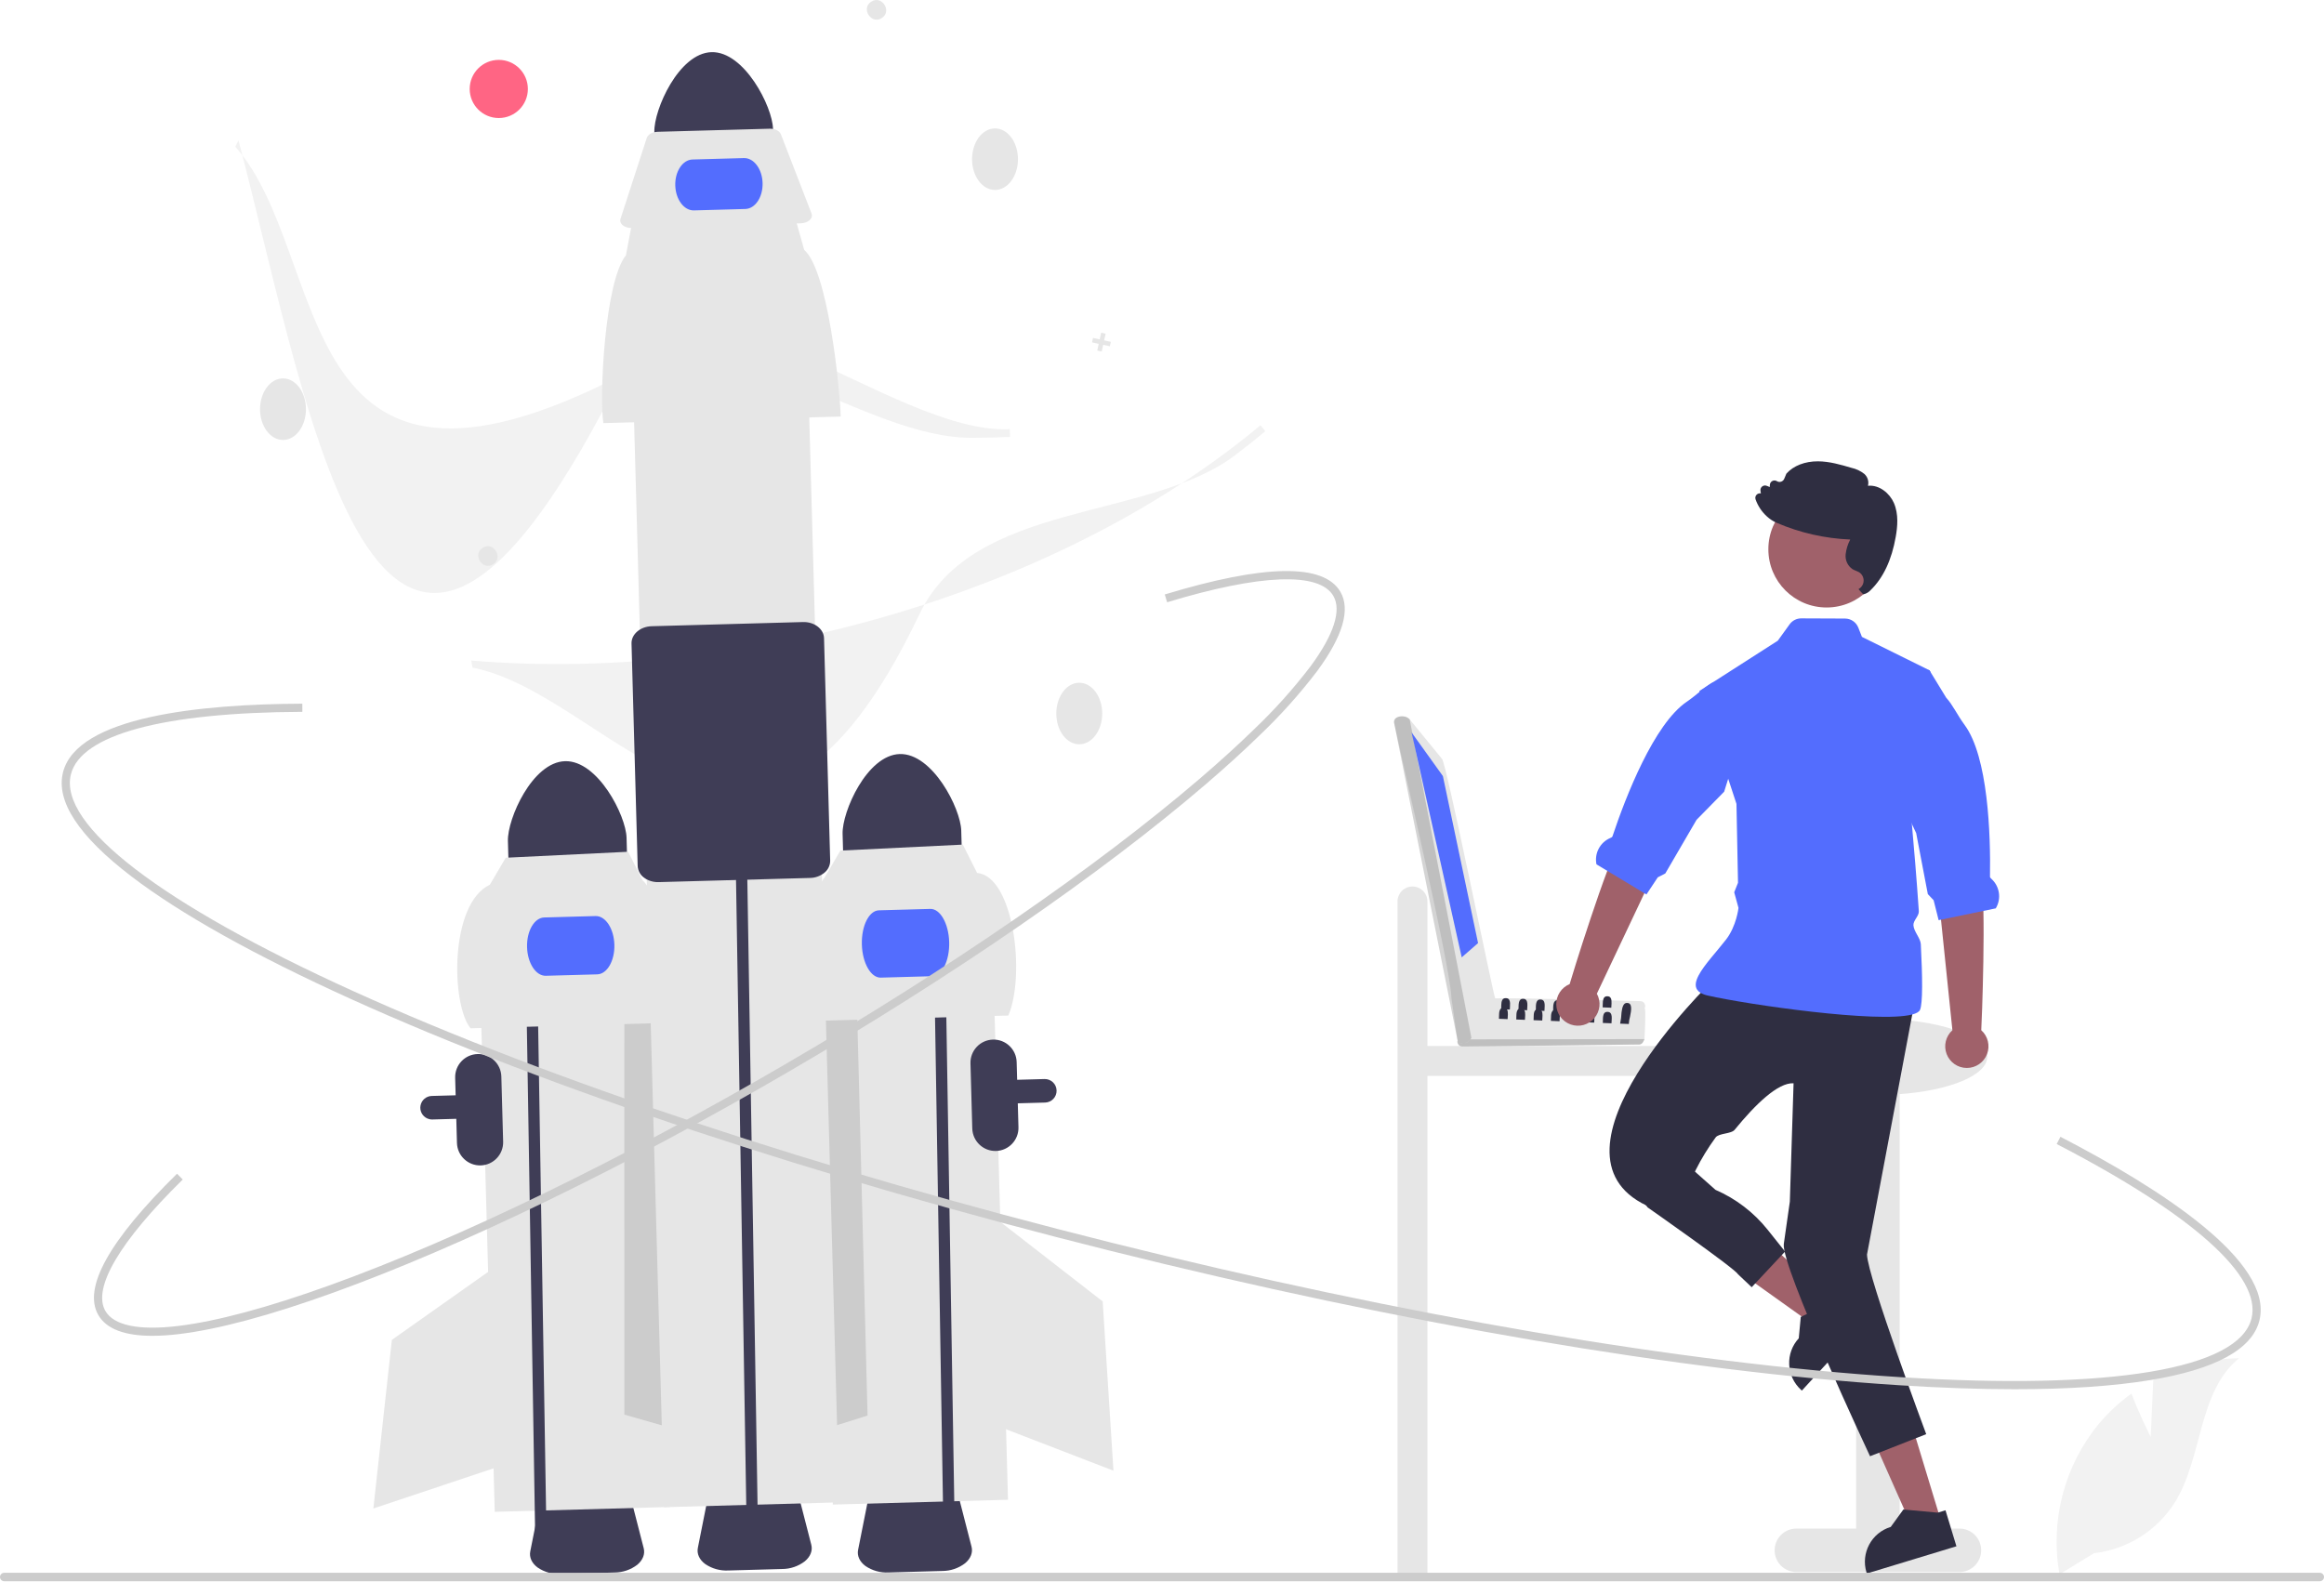
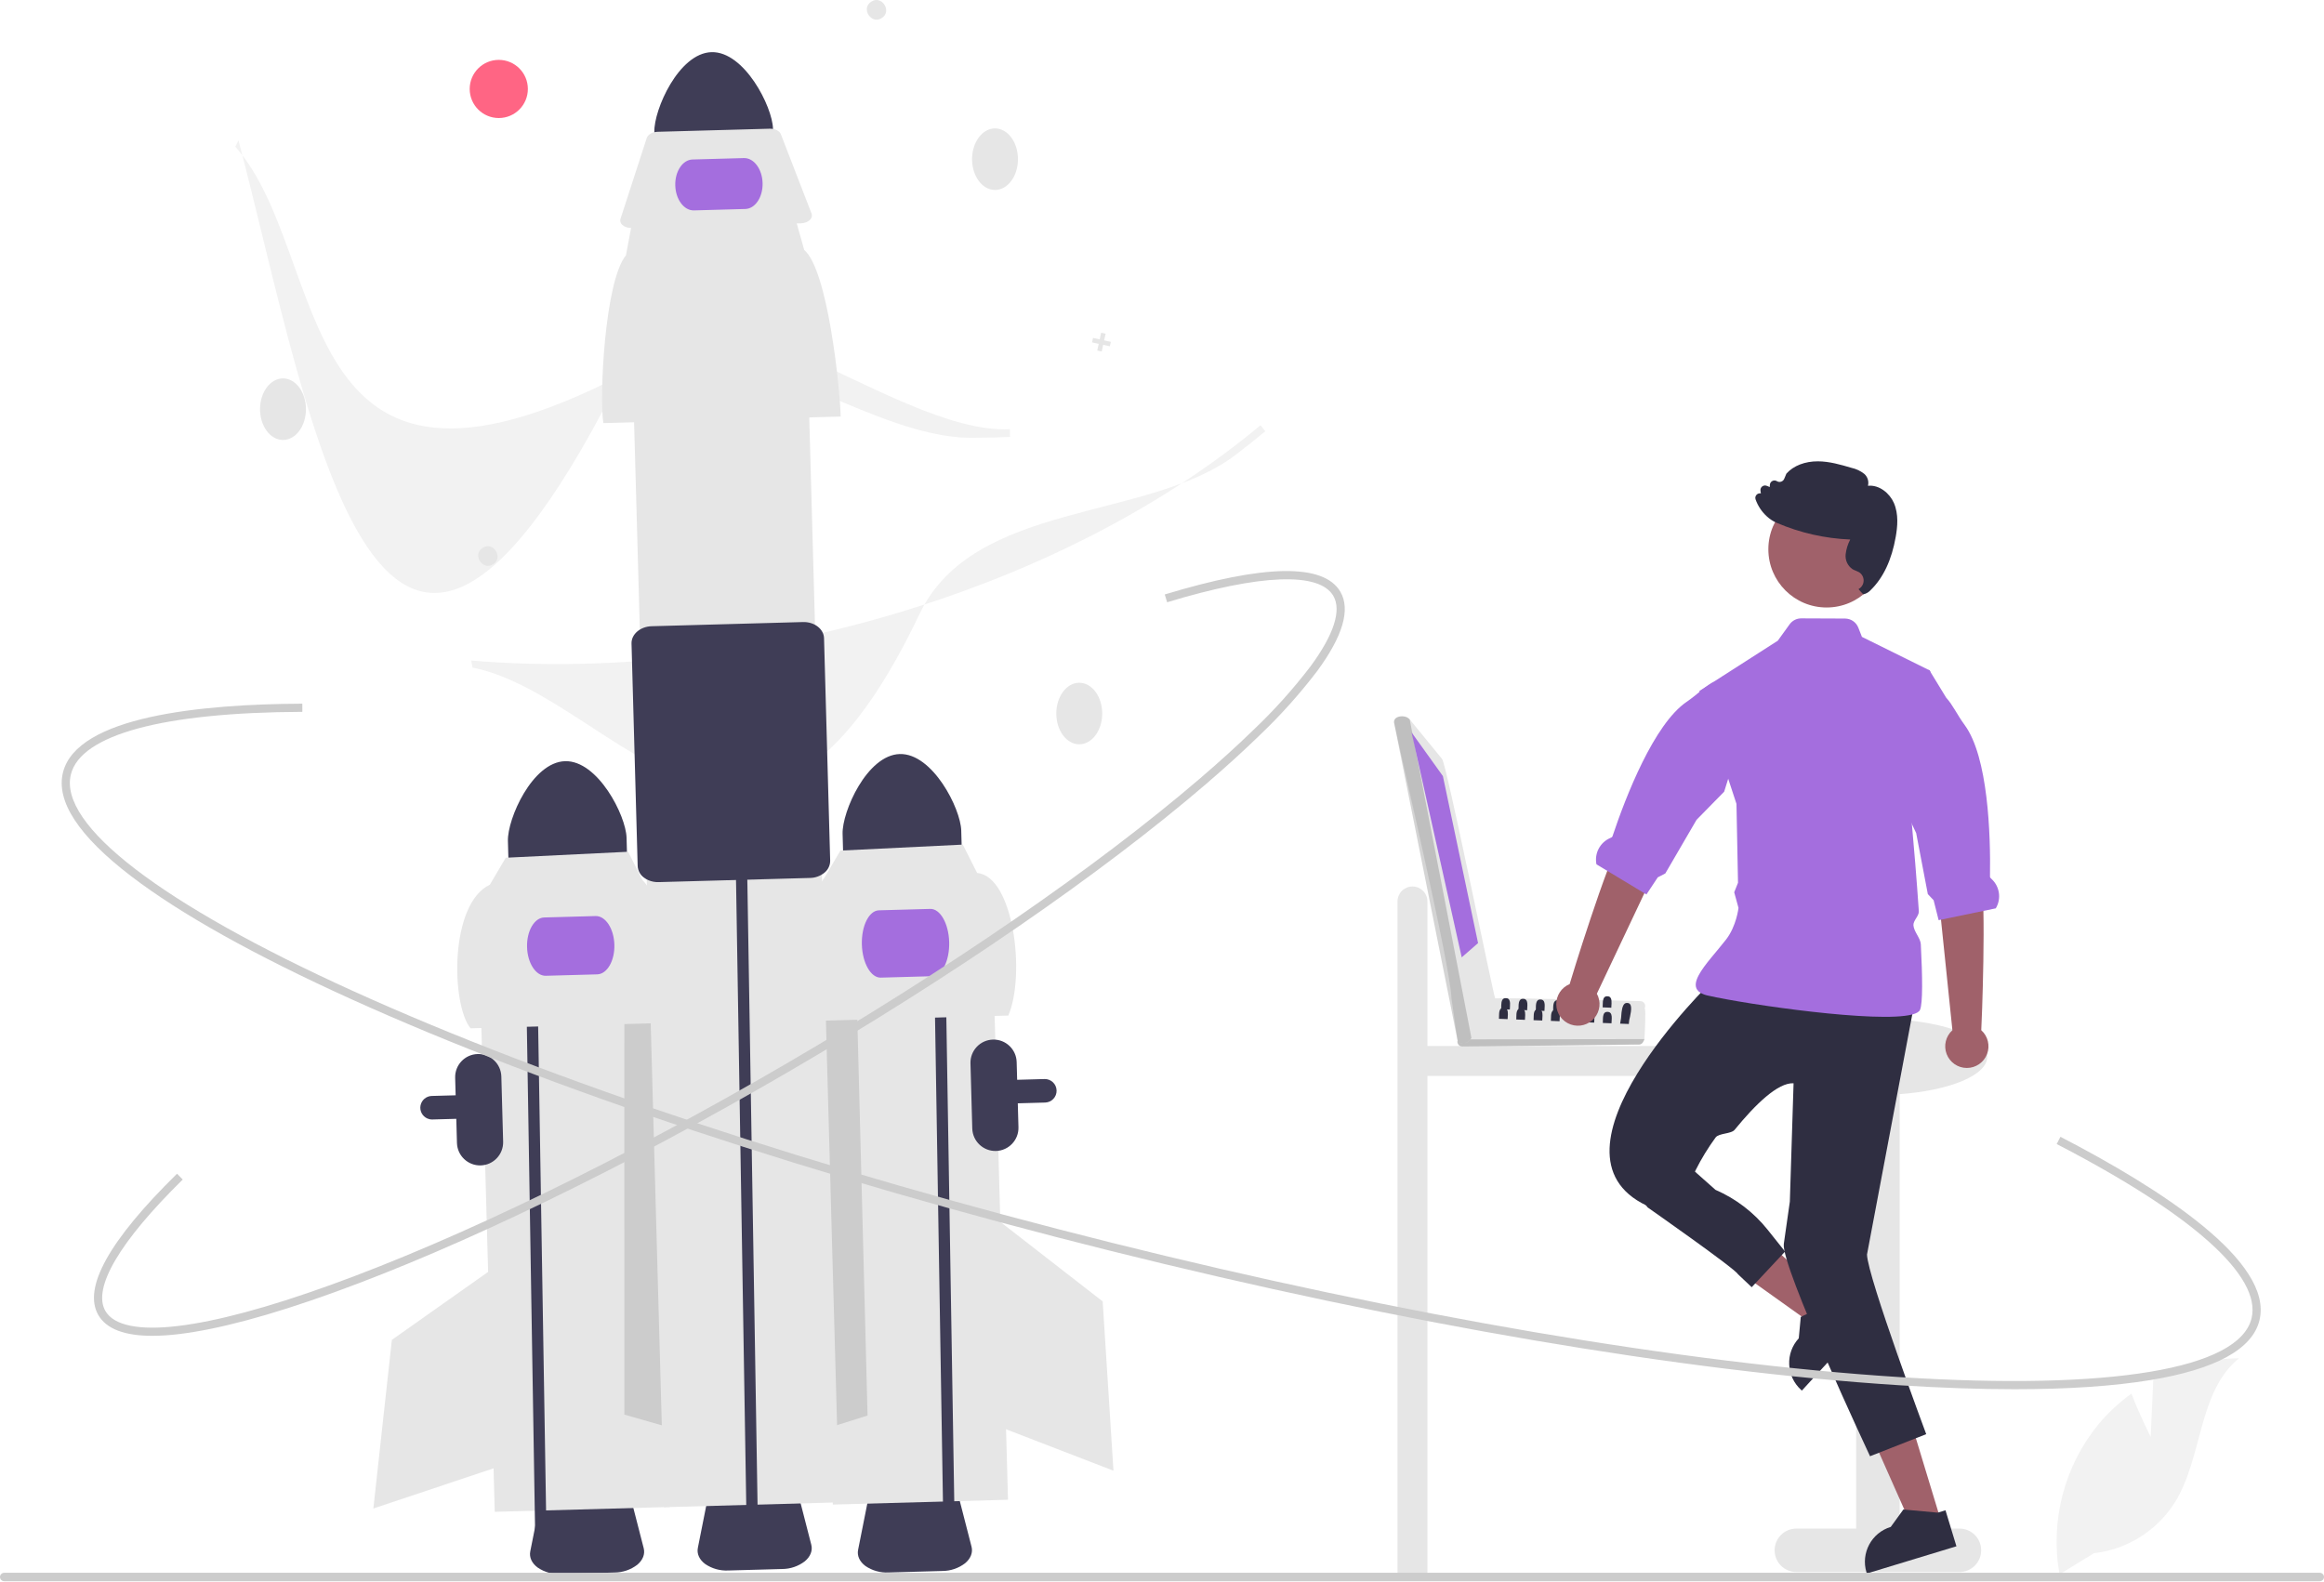
<svg xmlns="http://www.w3.org/2000/svg" data-name="Layer 1" width="855.157" height="581.907" viewBox="0 0 855.157 581.907">
  <path d="M696.927,503.797a5.5,5.5,0,0,1,5.5,5.5v53.206h105.5a5.5,5.5,0,0,1,0,11h-105.5v184h-11V509.297A5.5,5.5,0,0,1,696.927,503.797Z" transform="translate(-177.1854 -177.5591)" fill="#e6e6e6" />
  <path d="M403.333,756.253l-19.832.548a13.812,13.812,0,0,1-8.486-2.379c-2.154-1.602-3.142-3.768-2.708-5.943l3.903-19.613c.735-3.7,5.27-6.497,10.78-6.649l10.952-.302c5.51-.152,10.192,2.39,11.13,6.044l4.979,19.368c.552,2.148-.314,4.365-2.376,6.083A13.812,13.812,0,0,1,403.333,756.253Z" transform="translate(-177.1854 -177.5591)" fill="#3f3d56" />
  <path d="M523.963,755.693l-19.832.548a13.812,13.812,0,0,1-8.486-2.379c-2.154-1.602-3.142-3.768-2.708-5.943l3.903-19.613c.735-3.7,5.27-6.497,10.78-6.649l10.952-.302c5.51-.152,10.192,2.39,11.13,6.044l4.979,19.368c.552,2.148-.314,4.365-2.376,6.083A13.812,13.812,0,0,1,523.963,755.693Z" transform="translate(-177.1854 -177.5591)" fill="#3f3d56" />
  <path d="M334.467,589.188a4.331,4.331,0,0,1,1.595-8.308L561.53,574.655a4.33,4.33,0,0,1,4.449,4.208l0,0a4.336,4.336,0,0,1-4.209,4.448l-0-0-225.468,6.226A4.307,4.307,0,0,1,334.467,589.188Z" transform="translate(-177.1854 -177.5591)" fill="#3f3d56" />
  <rect x="356.219" y="515.396" width="64.474" height="217.68" transform="translate(-194.2683 -166.5985) rotate(-1.58175)" fill="#e6e6e6" />
  <polygon points="242.126 333.079 229.737 366.828 229.748 520.587 244.844 524.916 242.126 333.079" fill="#ccc" />
  <path d="M385.116,457.681c-12.057.342-21.257,21.209-21.036,29.352l.407,14.742,43.659-1.206-.407-14.742C407.511,477.685,397.174,457.357,385.116,457.681Z" transform="translate(-177.1854 -177.5591)" fill="#3f3d56" />
  <path d="M354.063,606.44a8.51,8.51,0,0,1-8.731-8.262l-.662-23.991a8.5,8.5,0,1,1,16.994-.469l.662,23.991A8.51,8.51,0,0,1,354.063,606.44Z" transform="translate(-177.1854 -177.5591)" fill="#3f3d56" />
  <polyline points="193.233 339.284 192.928 323.429 197.086 323.326 197.391 339.13 201.16 569.476 197.001 569.591" fill="#3f3d56" />
  <path d="M425.067,553.92l-74.739,2.064c-7.139-8.705-7.787-45.793,7.111-52.851l5.842-9.92,45.043-2.199,5.264,10.445C420.999,507.764,424.82,544.62,425.067,553.92Z" transform="translate(-177.1854 -177.5591)" fill="#e6e6e6" />
-   <path d="M396.936,536.132l-18.9.522c-3.647.101-6.748-4.631-6.911-10.546s2.672-10.811,6.319-10.912l18.9-.522c3.647-.101,6.748,4.631,6.911,10.546S400.583,536.032,396.936,536.132Z" transform="translate(-177.1854 -177.5591)" fill="#536dfe" />
+   <path d="M396.936,536.132l-18.9.522c-3.647.101-6.748-4.631-6.911-10.546s2.672-10.811,6.319-10.912l18.9-.522c3.647-.101,6.748,4.631,6.911,10.546S400.583,536.032,396.936,536.132Z" transform="translate(-177.1854 -177.5591)" fill="#a46ede" />
  <polygon points="183.151 465.568 144.192 493.088 137.386 555.138 182.834 539.953 183.151 465.568" fill="#e6e6e6" />
  <rect x="480.63" y="512.731" width="64.474" height="217.68" transform="translate(-194.1474 -163.1654) rotate(-1.58175)" fill="#e6e6e6" />
  <polygon points="301.996 333.806 315.257 367.222 319.236 520.93 304.257 525.649 301.996 333.806" fill="#ccc" />
  <ellipse cx="397.132" cy="262.584" rx="8.447" ry="11.327" fill="#e6e6e6" />
  <path d="M508.269,455.051c-12.057.342-21.257,21.209-21.036,29.352l.407,14.742,43.659-1.206L530.892,483.197C530.663,475.054,520.326,454.727,508.269,455.051Z" transform="translate(-177.1854 -177.5591)" fill="#3f3d56" />
  <polyline points="343.567 344.247 343.262 328.392 347.42 328.288 347.725 344.093 351.494 574.439 347.335 574.554" fill="#3f3d56" />
  <path d="M548.219,551.29l-74.739,2.064c-1.303-7.877.383-44.633,7.111-52.851l5.842-9.92,45.043-2.199,5.264,10.445C550.039,499.912,554.691,536.032,548.219,551.29Z" transform="translate(-177.1854 -177.5591)" fill="#e6e6e6" />
-   <path d="M520.18,536.813l-18.9.522c-3.647.101-6.768-5.374-6.957-12.202s2.626-12.466,6.273-12.567l18.9-.522c3.647-.101,6.768,5.374,6.957,12.202S523.827,536.712,520.18,536.813Z" transform="translate(-177.1854 -177.5591)" fill="#536dfe" />
+   <path d="M520.18,536.813l-18.9.522c-3.647.101-6.768-5.374-6.957-12.202s2.626-12.466,6.273-12.567l18.9-.522c3.647-.101,6.768,5.374,6.957,12.202S523.827,536.712,520.18,536.813Z" transform="translate(-177.1854 -177.5591)" fill="#a46ede" />
  <polygon points="368.086 449.662 405.749 478.93 409.715 541.227 365.009 523.983 368.086 449.662" fill="#e6e6e6" />
  <path d="M534.754,338.68c-40.413,0-86.857-44.846-127.949-23.539-124.415,64.514-107.289-43.44-143.032-83.589l1.173-2.354c27.059,103.218,51.543,267.692,142.399,83.205,22.759-46.214,97.455,25.22,141.423,23.113l.076,2.829Q541.88,338.681,534.754,338.68Z" transform="translate(-177.1854 -177.5591)" fill="#f2f2f2" />
  <path d="M631.751,345.026c-32.216,24.4-96.316,16.691-116.208,58.487-60.228,126.545-111.754,30.148-164.488,19.724l-.486-2.585c52.79,4.378,109.414-2.415,163.751-19.648,49.104-15.571,92.915-38.736,126.692-66.962l1.769,2.209Q637.432,340.725,631.751,345.026Z" transform="translate(-177.1854 -177.5591)" fill="#f2f2f2" />
  <ellipse cx="104.132" cy="150.584" rx="8.447" ry="11.327" fill="#e6e6e6" />
  <ellipse cx="366.132" cy="58.584" rx="8.447" ry="11.327" fill="#e6e6e6" />
  <path d="M358.656,385.188c-3.862,2.573-7.815-3.551-3.878-6.01C358.639,376.605,362.592,382.729,358.656,385.188Z" transform="translate(-177.1854 -177.5591)" fill="#e6e6e6" />
  <path d="M501.656,184.188c-3.862,2.573-7.815-3.551-3.878-6.01C501.639,175.605,505.592,181.729,501.656,184.188Z" transform="translate(-177.1854 -177.5591)" fill="#e6e6e6" />
  <polygon points="408.749 125.801 406.292 125.262 406.83 122.804 405.192 122.445 404.653 124.903 402.196 124.365 401.837 126.003 404.294 126.542 403.756 128.999 405.394 129.358 405.933 126.9 408.39 127.439 408.749 125.801" fill="#e6e6e6" />
  <circle cx="183.535" cy="32.737" r="10.702" fill="#ff6584" />
  <path d="M439.001,196.75c-12.057.342-21.257,21.209-21.036,29.352l.407,14.742,43.659-1.206-.407-14.742C461.396,216.753,451.059,196.426,439.001,196.75Z" transform="translate(-177.1854 -177.5591)" fill="#3f3d56" />
  <path d="M464.998,754.968l-19.832.548a13.812,13.812,0,0,1-8.486-2.379c-2.154-1.602-3.142-3.768-2.708-5.943l3.903-19.613c.736-3.7,5.27-6.497,10.78-6.649l10.952-.302c5.51-.152,10.192,2.39,11.13,6.044l4.979,19.368c.552,2.148-.314,4.365-2.376,6.083A13.812,13.812,0,0,1,464.998,754.968Z" transform="translate(-177.1854 -177.5591)" fill="#3f3d56" />
  <rect x="415.453" y="291.401" width="64.474" height="440.016" transform="translate(-191.1314 -165.0065) rotate(-1.58175)" fill="#e6e6e6" />
  <polyline points="270.868 325.949 270.563 310.094 274.721 309.991 275.026 325.795 278.795 556.141 274.636 556.256" fill="#3f3d56" />
  <path d="M486.531,330.851,399.205,333.262c-1.523-9.203.447-52.15,8.308-61.752l2.154-11.462,60.297-1.665,3.155,11.171C481.778,276.922,486.242,319.985,486.531,330.851Z" transform="translate(-177.1854 -177.5591)" fill="#e6e6e6" />
  <path d="M471.87,259.735l-62.223,1.718c-2.297.063-4.193-1.142-4.236-2.693a1.952,1.952,0,0,1,.097-.658l9.665-29.775c.414-1.275,2.061-2.211,3.984-2.264l41.264-1.139c1.923-.053,3.619.791,4.103,2.041l11.293,29.196c.578,1.493-.756,3.047-2.98,3.471A6.081,6.081,0,0,1,471.87,259.735Z" transform="translate(-177.1854 -177.5591)" fill="#e6e6e6" />
  <path d="M415.786,501.486a7.626,7.626,0,0,1-1.581-.915,5.604,5.604,0,0,1-2.379-4.321l-2.261-81.878c-.093-3.389,3.225-6.241,7.398-6.356l55.703-1.538c4.173-.116,7.643,2.549,7.737,5.938l2.261,81.878a5.603,5.603,0,0,1-2.137,4.446,8.506,8.506,0,0,1-5.261,1.91l-55.702,1.538A8.92,8.92,0,0,1,415.786,501.486Z" transform="translate(-177.1854 -177.5591)" fill="#3f3d56" />
-   <path d="M451.438,254.466l-18.9.522c-3.647.101-6.731-4.02-6.874-9.184s2.709-9.449,6.356-9.55l18.9-.522c3.647-.101,6.731,4.02,6.874,9.184S455.085,254.365,451.438,254.466Z" transform="translate(-177.1854 -177.5591)" fill="#536dfe" />
+   <path d="M451.438,254.466l-18.9.522c-3.647.101-6.731-4.02-6.874-9.184s2.709-9.449,6.356-9.55l18.9-.522c3.647-.101,6.731,4.02,6.874,9.184S455.085,254.365,451.438,254.466Z" transform="translate(-177.1854 -177.5591)" fill="#a46ede" />
  <path d="M898.194,740.087h-22V580.21c18.402-1.32,32.233-6.955,32.233-13.707,0-7.732-18.132-14-40.5-14s-40.5,6.268-40.5,14c0,6.818,14.1,12.494,32.767,13.742V740.087h-22a8,8,0,0,0,0,16h60a8,8,0,0,0,0-16Z" transform="translate(-177.1854 -177.5591)" fill="#e6e6e6" />
  <polygon points="676.847 481.363 669.62 489.238 635.806 465.112 646.471 453.489 676.847 481.363" fill="#a0616a" />
  <path d="M835.554,679.707a13.322,13.322,0,0,0,4.336,9.307l.318.296,9.478-10.329,13.821-15.064-10.203-9.367-1.842,2.012-.192.207-9.182,4.343-1.946.925-.333.155-.732,7.865v.007A13.283,13.283,0,0,0,835.554,679.707Z" transform="translate(-177.1854 -177.5591)" fill="#2f2e41" />
  <polygon points="714.287 559.924 704.06 563.031 687.21 525.063 702.304 520.478 714.287 559.924" fill="#a0616a" />
  <path d="M863.987,756.202l.126.422,32.976-10.018-4.025-13.251-2.604.792-.274.081-12.26-1.125-.363-.03-4.639,6.4a13.413,13.413,0,0,0-8.938,16.728Z" transform="translate(-177.1854 -177.5591)" fill="#2f2e41" />
-   <path id="ad16ec3e-8c70-4d69-a6df-f9bf45b483f6-125" data-name="Path 17" d="M807.142,538.687s-65.294,63.042-24.016,82.556h12.758a84.503,84.503,0,0,1,12.611-25.108c1.205-1.577,5.721-1.257,6.975-2.794,7.657-9.387,15.958-17.448,21.691-17.128l-1.372,43.558L833.571,635.308c-1.165,8.032,31.727,78.161,31.727,78.161L885.972,705.344s-21.54-57.762-21.792-66.089L881.442,547.693Z" transform="translate(-177.1854 -177.5591)" fill="#2f2e41" />
-   <path d="M801.698,541.796a3.89,3.89,0,0,0,1.273,1.154,8.99,8.99,0,0,0,2.671.991c14.701,3.337,62.726,10.255,75.192,6.955,1.532-.4,2.53-.962,2.856-1.702,1.043-2.338.91-12.215.296-24.142-.111-2.234-2.575-4.654-2.723-6.992-.104-1.753,2.109-3.403,1.99-5.186-.814-12.06-1.864-24.349-2.567-32.118-.444-4.994-.747-8.116-.747-8.116l7.584-47.817-.355-.585-.4-.2-24.453-12.104-1.332-3.403a5.267,5.267,0,0,0-4.876-3.337l-16.107-.067a5.249,5.249,0,0,0-4.284,2.175l-4.365,6.045-28.855,18.497.111.34,13.54,41.203.067,3.211v.007l.503,25.821-1.398,3.5,1.576,5.741s-.725,6.711-4.609,11.697c-3.522,4.528-8.005,9.248-10.033,13.081v.007C801.128,538.571,800.751,540.405,801.698,541.796Z" transform="translate(-177.1854 -177.5591)" fill="#536dfe" />
-   <path id="ef5568b9-6037-4ec0-9cfc-fa22633e4b80-126" data-name="Path 18" d="M779.991,617.498l3.49,4.41s32.098,22.456,33.2,24.555l5.073,4.8,12.274-13.12-6.383-8a50.107,50.107,0,0,0-19.221-14.716h0l-9.782-8.679Z" transform="translate(-177.1854 -177.5591)" fill="#2f2e41" />
+   <path id="ad16ec3e-8c70-4d69-a6df-f9bf45b483f6-113" data-name="Path 17" d="M807.142,538.687s-65.294,63.042-24.016,82.556h12.758a84.503,84.503,0,0,1,12.611-25.108c1.205-1.577,5.721-1.257,6.975-2.794,7.657-9.387,15.958-17.448,21.691-17.128l-1.372,43.558L833.571,635.308c-1.165,8.032,31.727,78.161,31.727,78.161L885.972,705.344s-21.54-57.762-21.792-66.089L881.442,547.693Z" transform="translate(-177.1854 -177.5591)" fill="#2f2e41" />
+   <path d="M801.698,541.796a3.89,3.89,0,0,0,1.273,1.154,8.99,8.99,0,0,0,2.671.991c14.701,3.337,62.726,10.255,75.192,6.955,1.532-.4,2.53-.962,2.856-1.702,1.043-2.338.91-12.215.296-24.142-.111-2.234-2.575-4.654-2.723-6.992-.104-1.753,2.109-3.403,1.99-5.186-.814-12.06-1.864-24.349-2.567-32.118-.444-4.994-.747-8.116-.747-8.116l7.584-47.817-.355-.585-.4-.2-24.453-12.104-1.332-3.403a5.267,5.267,0,0,0-4.876-3.337l-16.107-.067a5.249,5.249,0,0,0-4.284,2.175l-4.365,6.045-28.855,18.497.111.34,13.54,41.203.067,3.211v.007l.503,25.821-1.398,3.5,1.576,5.741s-.725,6.711-4.609,11.697c-3.522,4.528-8.005,9.248-10.033,13.081v.007C801.128,538.571,800.751,540.405,801.698,541.796Z" transform="translate(-177.1854 -177.5591)" fill="#a46ede" />
+   <path id="ef5568b9-6037-4ec0-9cfc-fa22633e4b80-114" data-name="Path 18" d="M779.991,617.498l3.49,4.41s32.098,22.456,33.2,24.555l5.073,4.8,12.274-13.12-6.383-8a50.107,50.107,0,0,0-19.221-14.716h0l-9.782-8.679Z" transform="translate(-177.1854 -177.5591)" fill="#2f2e41" />
  <path d="M895.61,556.69l-5.845-56.578L888.222,476.827l16.36-2.958s-.648,16.65,1.495,26.044c2.115,9.27.281,55.535.15,56.773a7.96,7.96,0,1,1-10.617.005Z" transform="translate(-177.1854 -177.5591)" fill="#a0616a" />
-   <path d="M876.128,471.006l4.558,9.751,1.591,3.396,4.284,22.433,2.138,2.271,1.842,7.332.866-.178,15.611-3.233,4.55-.94A8.65,8.65,0,0,0,909.999,501.015c-.311-.281-.57-.555-.562-.814.259-15.604-.695-44.096-9.315-55.823-2.738-3.722-4.38-7.428-6.77-10.018-.007-.007-.007-.015-.015-.015l-5.815-9.522-.355-.585-.4-.2Z" transform="translate(-177.1854 -177.5591)" fill="#536dfe" />
+   <path d="M876.128,471.006l4.558,9.751,1.591,3.396,4.284,22.433,2.138,2.271,1.842,7.332.866-.178,15.611-3.233,4.55-.94A8.65,8.65,0,0,0,909.999,501.015c-.311-.281-.57-.555-.562-.814.259-15.604-.695-44.096-9.315-55.823-2.738-3.722-4.38-7.428-6.77-10.018-.007-.007-.007-.015-.015-.015l-5.815-9.522-.355-.585-.4-.2Z" transform="translate(-177.1854 -177.5591)" fill="#a46ede" />
  <circle id="af7fa85c-211d-4c02-a612-cf38cfa53f1c" data-name="Ellipse 5" cx="672.128" cy="202.131" r="21.431" fill="#a0616a" />
  <path d="M874.761,375.079c.628-3.601,1.117-8.27-.681-12.42-1.519-3.493-5.32-6.768-9.545-6.326a4.399,4.399,0,0,0-1.373-4.399,11.555,11.555,0,0,0-4.688-2.204c-3.971-1.167-8.084-2.377-12.332-2.4-4.767-.026-8.99,1.607-11.58,4.486l-.063.093-.776,1.854a1.868,1.868,0,0,1-1.149,1.057,1.836,1.836,0,0,1-1.553-.19,1.695,1.695,0,0,0-2.581,1.366l-.041.791-1.112-.443a1.69,1.69,0,0,0-2.299,1.851l.148.941a1.811,1.811,0,0,0-1.38.311,1.655,1.655,0,0,0-.589,1.86,15.398,15.398,0,0,0,4.284,6.4,12.802,12.802,0,0,0,2.908,1.977q.329.166.685.315a76.252,76.252,0,0,0,26.963,6.108,15.654,15.654,0,0,0-1.674,5.372,5.875,5.875,0,0,0,2.514,5.541,7.399,7.399,0,0,0,1.204.552,7.941,7.941,0,0,1,1.155.534,3.598,3.598,0,0,1-.148,6.243s1.595,1.947,1.85,1.914a4.982,4.982,0,0,0,2.625-1.553C870.173,390.202,873.278,383.602,874.761,375.079Z" transform="translate(-177.1854 -177.5591)" fill="#2f2e41" />
  <path d="M968.583,706.352l.931-20.943a67.64,67.64,0,0,1,31.55-7.986c-15.153,12.389-13.259,36.269-23.532,52.929a40.686,40.686,0,0,1-29.835,18.801l-12.68,7.764a68.176,68.176,0,0,1,14.37-55.246A65.854,65.854,0,0,1,961.489,690.425C964.526,698.433,968.583,706.352,968.583,706.352Z" transform="translate(-177.1854 -177.5591)" fill="#f2f2f2" />
  <path d="M1032.342,757.913a1.549,1.549,0,0,1-1.553,1.553H178.739a1.553,1.553,0,0,1,0-3.106h852.05A1.549,1.549,0,0,1,1032.342,757.913Z" transform="translate(-177.1854 -177.5591)" fill="#ccc" />
  <path d="M543.683,601.125a8.51,8.51,0,0,1-8.731-8.262l-.662-23.991a8.5,8.5,0,0,1,16.994-.469l.662,23.991A8.51,8.51,0,0,1,543.683,601.125Z" transform="translate(-177.1854 -177.5591)" fill="#3f3d56" />
  <path d="M918.54,688.807q-19.368,0-42.457-1.464c-79.614-5.056-182.738-22.633-290.376-49.492-107.638-26.859-206.93-59.794-279.585-92.734-35.393-16.047-62.556-31.236-80.735-45.147-19.247-14.727-27.666-27.564-25.024-38.153,5.148-20.629,50.731-25.142,88.064-25.295l.013,3c-51.268.21-81.514,8.387-85.166,23.022-4.652,18.64,33.287,47.741,104.087,79.841,72.496,32.868,171.605,65.739,279.073,92.557,107.467,26.816,210.401,44.363,289.84,49.408,77.579,4.928,124.743-2.938,129.395-21.578,3.862-15.477-21.598-38.275-71.689-64.198l1.379-2.664c36.397,18.836,78.646,45.852,73.222,67.589-2.643,10.589-16.105,17.965-40.015,21.923C954.935,687.676,938.194,688.807,918.54,688.807Z" transform="translate(-177.1854 -177.5591)" fill="#ccc" />
  <path d="M233.244,669.154c-10.246,0-16.907-2.546-19.855-7.607-5.814-9.98,3.923-27.493,28.941-52.051l2.102,2.141c-23.239,22.812-33.343,40.001-28.451,48.4,3.096,5.312,12.309,7.217,26.648,5.504,14.235-1.699,33.101-6.765,56.072-15.055,47.291-17.067,106.623-45.856,167.065-81.064,60.44-35.207,114.75-72.616,152.927-105.335,7.333-6.286,13.987-12.333,19.779-17.971a196.96,196.96,0,0,0,20.976-23.377c8.563-11.627,11.453-20.581,8.358-25.895-5.17-8.875-26.888-8.04-61.156,2.353l-.87-2.871c36.766-11.149,58.507-11.483,64.619-.992,3.797,6.519.926,16.337-8.534,29.184a199.923,199.923,0,0,1-21.299,23.748c-5.837,5.683-12.539,11.772-19.92,18.1-38.31,32.833-92.777,70.354-153.369,105.649-60.594,35.297-120.1,64.168-167.556,81.295-23.185,8.367-42.273,13.485-56.735,15.211A82.698,82.698,0,0,1,233.244,669.154Z" transform="translate(-177.1854 -177.5591)" fill="#ccc" />
  <path d="M780.787,545.982c-7.414-.148-47.24-1.291-53.771-1.01-.369-1.293-12.75,14.573-13.051,14.671a1.808,1.808,0,0,0,.605,2.908c.728.442,64.932-.746,65.71-.591a1.786,1.786,0,0,0,1.594-1.038l.429-.961c.045-1.644.583-10.048.1-11.485A1.778,1.778,0,0,0,780.787,545.982Z" transform="translate(-177.1854 -177.5591)" fill="#e6e6e6" />
  <path d="M782.303,559.959c-.377.905-.859,2.043-2.023,2.001l-65.032.73a1.794,1.794,0,0,1-1.565-2.633Z" transform="translate(-177.1854 -177.5591)" opacity="0.17" style="isolation:isolate" />
  <path d="M727.32,544.777c-.7-1.211-18.086-87.238-19.537-87.958l-11.87-14.521-1.061-.798c-1.475-.81-5.014-.262-4.696,1.991h0c2.789,13.37,20.726,89.518,21.119,101.39l2.159,15.124a1.863,1.863,0,0,0,2.3,1.53,3.583,3.583,0,0,0,2.877-2.079C718.773,558.923,728.133,545.087,727.32,544.777Z" transform="translate(-177.1854 -177.5591)" fill="#e6e6e6" />
  <path d="M695.91,442.299l22.703,117.161c-.759,1.922-4.312,3.268-5.139.747-.014-.003-23.291-116.644-23.315-116.713C689.911,440.687,694.55,440.598,695.91,442.299Z" transform="translate(-177.1854 -177.5591)" opacity="0.17" style="isolation:isolate" />
-   <polygon points="519.409 269.531 530.939 285.603 543.881 347.068 537.865 352.316 519.409 269.531" fill="#536dfe" />
+   <polygon points="519.409 269.531 530.939 285.603 543.881 347.068 537.865 352.316 519.409 269.531" fill="#a46ede" />
  <path d="M773.344,554.269l3.19.13a12.539,12.539,0,0,1,.46-2.76c.48-2.28.91-4.99-1.08-4.98-1.35-.13-1.81,1.58-2.05,3.44A26.318,26.318,0,0,1,773.344,554.269Z" transform="translate(-177.1854 -177.5591)" fill="#2f2e41" />
  <path d="M755.044,549.979l2.15.08,1.04.04c-.02-1.14.51-3.49-.78-4.07a1.6,1.6,0,0,0-.65-.13c-1.21-.07-1.57.85-1.68,1.91-.07.64-.04,1.32-.06,1.85C755.064,549.769,755.054,549.879,755.044,549.979Z" transform="translate(-177.1854 -177.5591)" fill="#2f2e41" />
  <path d="M748.674,549.719l2.16.09,1.03.04c-.02-1.31.67-4.17-1.43-4.21-1.94-.11-1.69,2.36-1.74,3.76C748.694,549.509,748.684,549.619,748.674,549.719Z" transform="translate(-177.1854 -177.5591)" fill="#2f2e41" />
  <path d="M742.304,549.469l2.15.08,1.04.04c-.02-1.3.67-4.16-1.43-4.2-1.94-.12-1.69,2.35-1.74,3.76C742.324,549.259,742.314,549.369,742.304,549.469Z" transform="translate(-177.1854 -177.5591)" fill="#2f2e41" />
  <path d="M735.934,549.209l2.16.09,1.03.04c-.02-1.31.67-4.16-1.43-4.21-1.94-.11-1.69,2.36-1.74,3.76C735.954,548.999,735.944,549.109,735.934,549.209Z" transform="translate(-177.1854 -177.5591)" fill="#2f2e41" />
  <path d="M729.564,548.959l2.15.08,1.04.04c-.02-1.2.56-3.71-.98-4.14h-.01a1.464,1.464,0,0,0-.44-.06,1.506,1.506,0,0,0-.54.05h-.01c-1.34.35-1.15,2.45-1.19,3.71C729.584,548.749,729.574,548.859,729.564,548.959Z" transform="translate(-177.1854 -177.5591)" fill="#2f2e41" />
  <path d="M766.914,548.279l3.19.13c0-.12,0-.25.01-.4a13.33,13.33,0,0,0,.04-2.29c-.11-.84-.47-1.5-1.48-1.52-1.03-.06-1.44.6-1.6,1.45a3.116,3.116,0,0,0-.08.44v.01C766.914,546.879,766.964,547.719,766.914,548.279Z" transform="translate(-177.1854 -177.5591)" fill="#2f2e41" />
  <path d="M760.544,548.019l3.19.13a23.28,23.28,0,0,0,.06-2.58c-.09-.88-.44-1.6-1.49-1.62-1.06-.07-1.47.65-1.63,1.54C760.524,546.349,760.604,547.379,760.544,548.019Z" transform="translate(-177.1854 -177.5591)" fill="#2f2e41" />
  <path d="M754.174,547.769l.95.04,2.24.09c-.01-.48.08-1.18.09-1.87a4.233,4.233,0,0,0-.02-.62c-.08-.93-.41-1.7-1.5-1.72-1.11-.06-1.5.71-1.64,1.65C754.154,546.179,754.234,547.149,754.174,547.769Z" transform="translate(-177.1854 -177.5591)" fill="#2f2e41" />
  <path d="M766.974,554.019l3.19.12c-.01-1.3.67-4.16-1.43-4.2C766.634,549.809,767.094,552.709,766.974,554.019Z" transform="translate(-177.1854 -177.5591)" fill="#2f2e41" />
  <path d="M760.604,553.759l3.19.13c-.01-1.31.67-4.17-1.43-4.21C760.264,549.559,760.724,552.459,760.604,553.759Z" transform="translate(-177.1854 -177.5591)" fill="#2f2e41" />
  <path d="M754.234,553.509l3.19.12c-.01-.93.34-2.65-.23-3.57a1.32,1.32,0,0,0-1.2-.63,1.406,1.406,0,0,0-.93.23C754.044,550.329,754.334,552.449,754.234,553.509Z" transform="translate(-177.1854 -177.5591)" fill="#2f2e41" />
  <path d="M747.864,553.249l3.19.13c-.01-.93.33-2.64-.22-3.57a1.323,1.323,0,0,0-1.21-.64,1.389,1.389,0,0,0-.93.23C747.674,550.089,747.964,552.199,747.864,553.249Z" transform="translate(-177.1854 -177.5591)" fill="#2f2e41" />
  <path d="M741.494,552.999l3.19.12c-.01-.93.34-2.65-.23-3.57a1.319,1.319,0,0,0-1.2-.63,1.405,1.405,0,0,0-.93.23C741.304,549.819,741.594,551.939,741.494,552.999Z" transform="translate(-177.1854 -177.5591)" fill="#2f2e41" />
  <path d="M735.124,552.739l3.19.13c-.01-.93.33-2.64-.22-3.57a1.312,1.312,0,0,0-1.21-.64,1.389,1.389,0,0,0-.93.23C734.934,549.579,735.224,551.689,735.124,552.739Z" transform="translate(-177.1854 -177.5591)" fill="#2f2e41" />
  <path d="M728.754,552.489l3.19.12c-.01-.93.33-2.64-.23-3.57a1.308,1.308,0,0,0-1.2-.63,1.405,1.405,0,0,0-.93.23C728.564,549.319,728.854,551.429,728.754,552.489Z" transform="translate(-177.1854 -177.5591)" fill="#2f2e41" />
  <path d="M764.78,543.245l24.313-51.421L798.286,470.375l-14.448-8.227s-4.921,15.919-10.064,24.067c-5.075,8.04-18.718,52.287-19.006,53.497a7.96,7.96,0,1,0,10.012,3.533Z" transform="translate(-177.1854 -177.5591)" fill="#a0616a" />
-   <path d="M764.632,495.638l18.388,11.093,4.17-6.303,2.777-1.433,11.494-19.737,10.162-10.354,13.427-42.919-17.47,2.621-.023.007c-3.112,1.651-5.896,4.602-9.713,7.203-12.026,8.196-22.395,34.752-27.335,49.559-.081.243-.414.412-.8.578a8.653,8.653,0,0,0-5.077,9.685Z" transform="translate(-177.1854 -177.5591)" fill="#536dfe" />
+   <path d="M764.632,495.638l18.388,11.093,4.17-6.303,2.777-1.433,11.494-19.737,10.162-10.354,13.427-42.919-17.47,2.621-.023.007c-3.112,1.651-5.896,4.602-9.713,7.203-12.026,8.196-22.395,34.752-27.335,49.559-.081.243-.414.412-.8.578a8.653,8.653,0,0,0-5.077,9.685Z" transform="translate(-177.1854 -177.5591)" fill="#a46ede" />
</svg>
